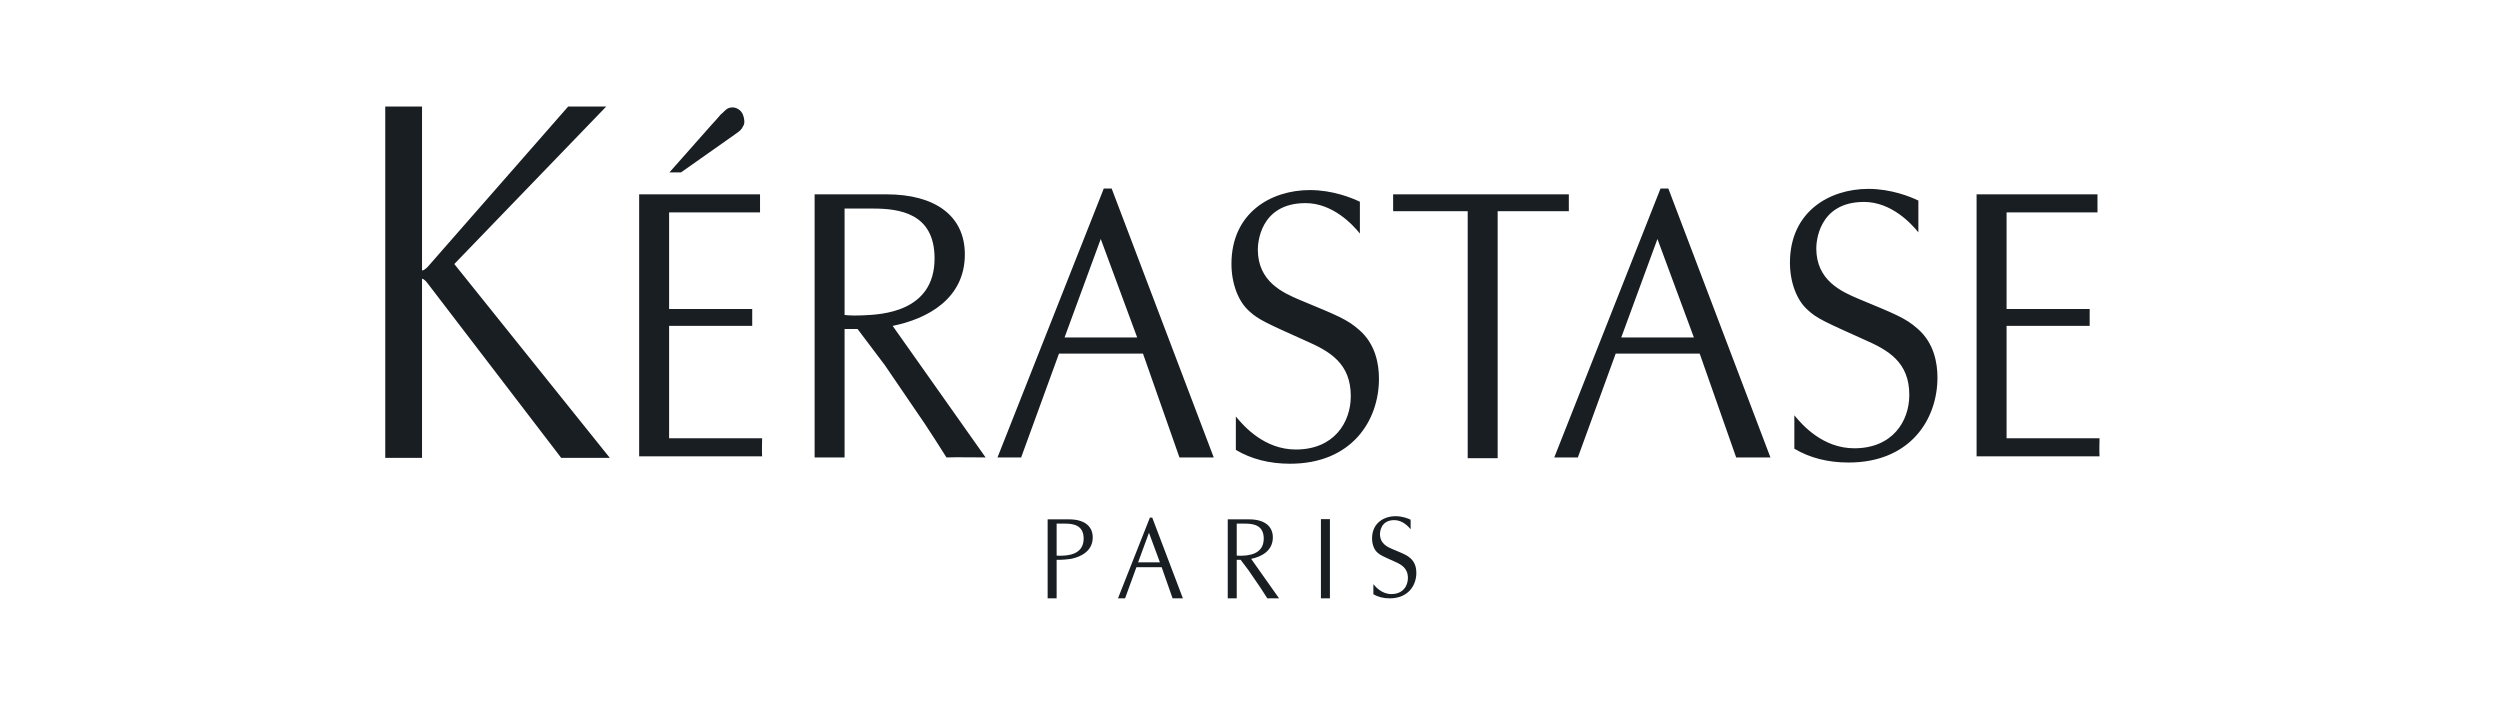
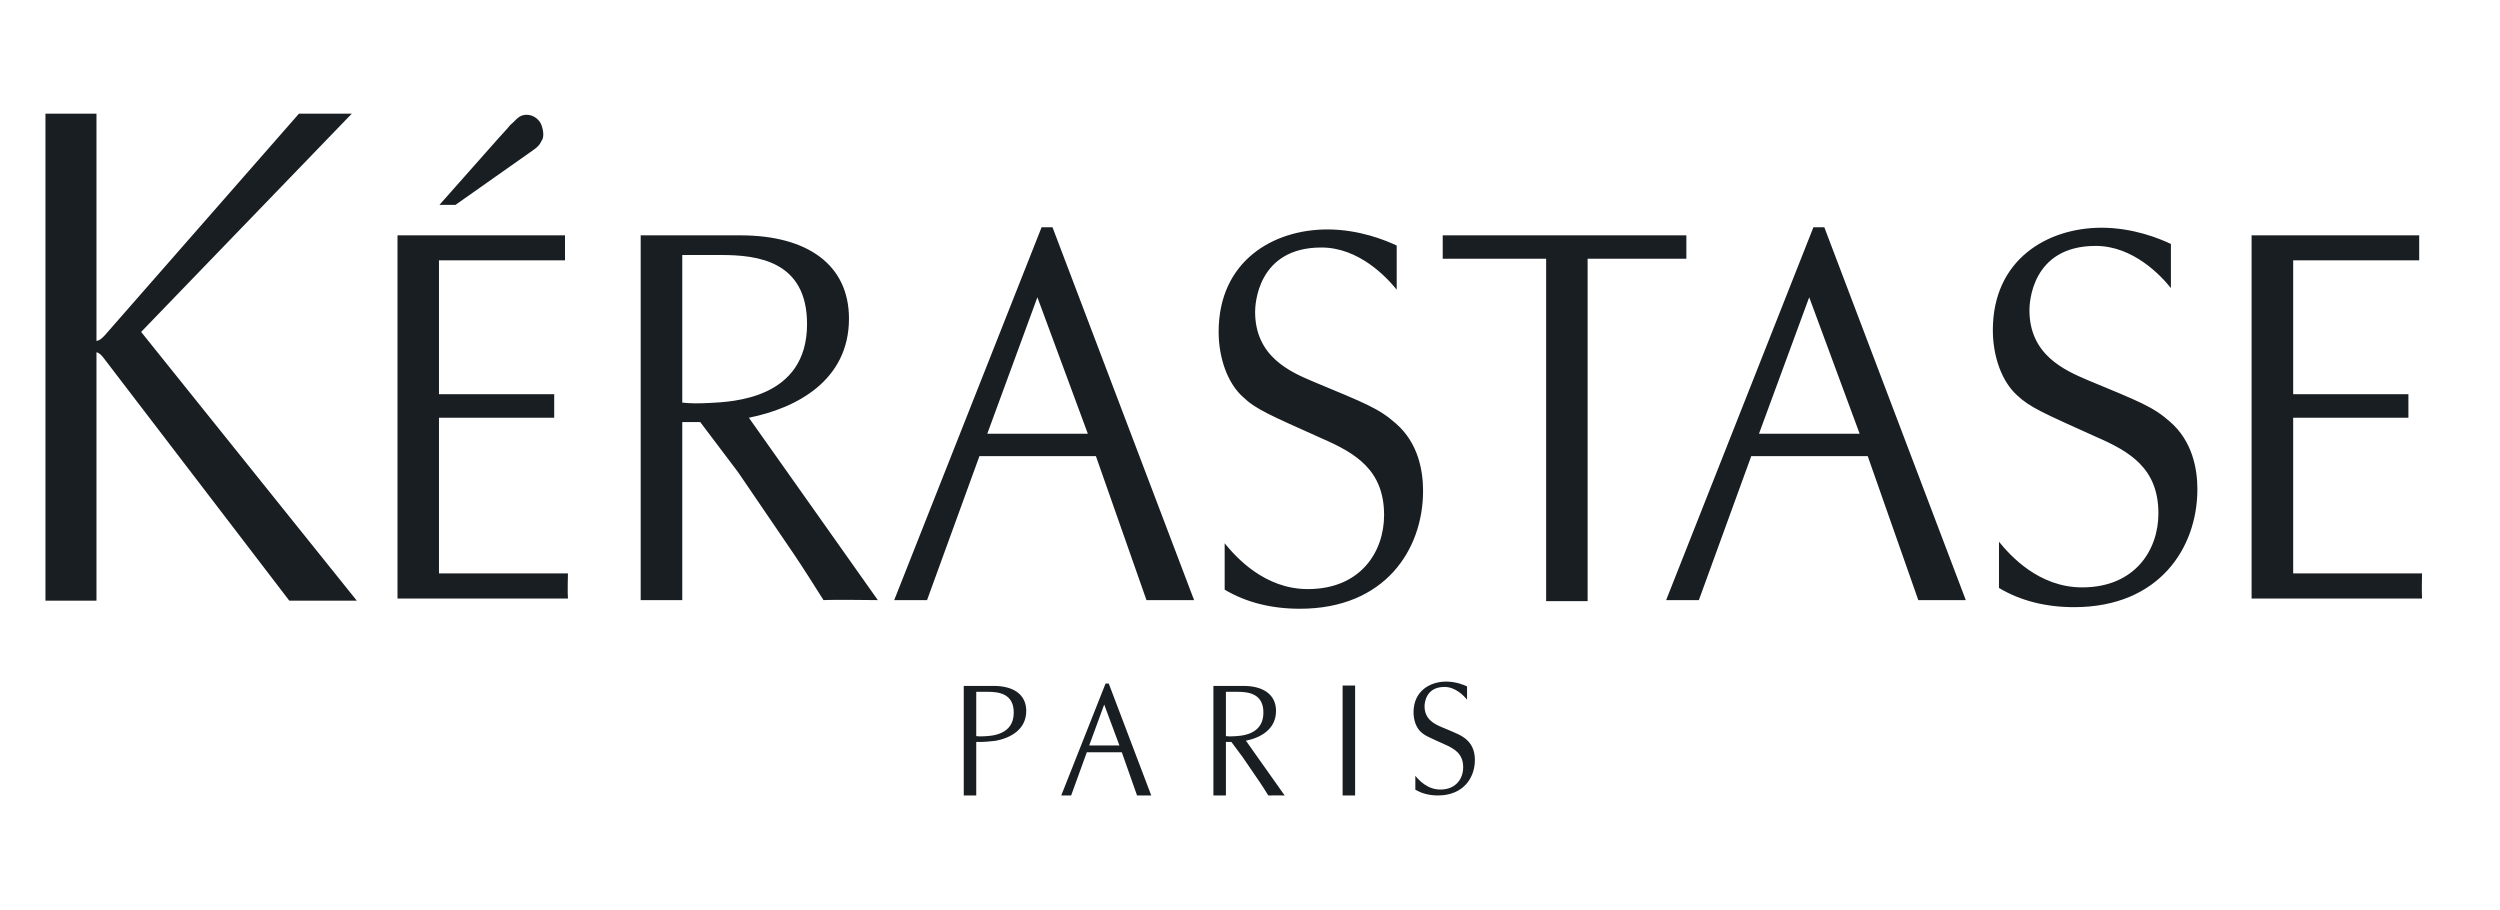
- <svg xmlns="http://www.w3.org/2000/svg" width="305" height="88" viewBox="0 0 305 88" fill="none">
-   <path fill-rule="evenodd" clip-rule="evenodd" d="M83.082 21.033H81.67L86.866 15.163C87.245 14.742 87.575 14.414 87.906 13.992C88.281 13.712 88.572 13.244 89.03 13.145C89.694 12.959 90.482 13.384 90.688 14.134C90.812 14.462 90.901 15.12 90.651 15.399C90.44 15.916 89.988 16.151 89.609 16.435L83.082 21.033ZM202.208 29.156L197.795 41.167H206.653L202.208 29.156ZM215.994 55.809H211.813L207.363 43.142H197.114L192.499 55.809H189.62L202.583 23.003H203.539L215.994 55.809ZM134.292 29.156L129.877 41.167H138.734L134.292 29.156ZM148.077 55.809H143.893L139.444 43.142H129.195L124.579 55.809H121.694L134.661 23.003H135.623L148.077 55.809ZM140.174 64.997L138.849 68.603H141.508L140.174 64.997ZM144.314 73H143.057L141.721 69.196H138.644L137.258 73H136.392L140.286 63.15H140.574L144.314 73ZM256.143 53.465C256.143 53.465 256.102 55.203 256.143 55.671H241.143V23.709H255.893V25.913H244.802V37.694H254.94V39.757H244.802V53.465H256.143ZM92.979 53.465C92.979 53.465 92.933 55.203 92.979 55.671H77.976V23.709H92.724V25.913H81.631V37.694H91.771V39.757H81.631V53.465H92.979ZM225.518 56.429C223.01 56.429 220.789 55.861 218.91 54.741V50.667C219.903 51.887 222.407 54.691 226.228 54.691C230.858 54.691 232.935 51.421 232.935 48.179C232.935 44.205 230.406 42.728 227.467 41.447C222.838 39.359 221.639 38.864 220.513 37.787C219.193 36.615 218.373 34.419 218.373 32.052C218.373 25.828 223.179 23.043 227.941 23.043C230.729 23.043 233.06 23.999 234.042 24.469V28.348C233.16 27.245 230.722 24.636 227.416 24.636C221.753 24.636 221.587 29.714 221.587 30.293C221.587 34.223 224.647 35.569 226.743 36.459C231.251 38.333 232.486 38.799 233.969 40.122C235.951 41.844 236.37 44.293 236.37 46.05C236.37 51.213 233.012 56.429 225.518 56.429ZM169.537 73C168.784 73 168.116 72.83 167.553 72.493V71.27C167.85 71.636 168.603 72.478 169.751 72.478C171.14 72.478 171.765 71.496 171.765 70.523C171.765 69.33 171.005 68.886 170.122 68.502C168.733 67.874 168.372 67.726 168.034 67.403C167.638 67.051 167.391 66.392 167.391 65.681C167.391 63.812 168.835 62.976 170.265 62.976C171.102 62.976 171.802 63.263 172.097 63.404V64.568C171.831 64.237 171.1 63.454 170.107 63.454C168.406 63.454 168.357 64.979 168.357 65.153C168.357 66.332 169.276 66.737 169.904 67.004C171.258 67.567 171.63 67.707 172.075 68.104C172.669 68.621 172.795 69.356 172.795 69.884C172.795 71.434 171.787 73 169.537 73ZM157.387 56.575C154.878 56.575 152.651 56.007 150.774 54.887V50.814C151.771 52.031 154.269 54.84 158.09 54.84C162.725 54.84 164.796 51.569 164.796 48.327C164.796 44.351 162.269 42.874 159.337 41.594C154.703 39.505 153.501 39.01 152.377 37.933C151.057 36.759 150.237 34.565 150.237 32.198C150.237 25.974 155.043 23.188 159.805 23.188C162.594 23.188 164.926 24.143 165.906 24.614V28.493C165.024 27.39 162.586 24.781 159.281 24.781C153.617 24.781 153.454 29.86 153.454 30.436C153.454 34.368 156.511 35.716 158.606 36.605C163.119 38.479 164.354 38.944 165.84 40.266C167.818 41.986 168.234 44.439 168.234 46.196C168.234 51.359 164.876 56.575 157.387 56.575ZM191.397 23.707V25.77H182.714V55.902H179.059V25.77H169.962V23.707H191.397ZM105.447 38.464C107.429 38.365 114.017 38.12 114.017 31.524C114.017 25.969 109.676 25.443 106.46 25.443H103.039V38.427C103.807 38.509 104.458 38.509 105.447 38.464ZM108.904 39.757L120.245 55.809C120.245 55.809 116.211 55.764 115.468 55.809C114.547 54.354 113.717 53.038 112.842 51.725L107.948 44.547L104.62 40.135H103.039V55.809H99.383V23.709H108.154C114.056 23.709 117.711 26.299 117.711 31.037C117.711 36.481 113.096 38.916 108.904 39.757ZM129.632 67.791C130.227 67.762 132.205 67.689 132.205 65.707C132.205 64.04 130.902 63.882 129.936 63.882H128.909V67.781C129.139 67.805 129.335 67.805 129.632 67.791ZM130.67 68.18C130.67 68.18 129.93 68.283 129.383 68.294H128.909V73H127.811V63.362H130.444C132.216 63.362 133.314 64.139 133.314 65.562C133.314 67.197 131.928 67.928 130.67 68.18ZM151.604 67.793C152.2 67.763 154.177 67.689 154.177 65.709C154.177 64.04 152.874 63.883 151.908 63.883H150.881V67.781C151.112 67.806 151.307 67.806 151.604 67.793ZM152.642 68.181L156.048 73C156.048 73 154.836 72.986 154.613 73C154.336 72.564 154.088 72.168 153.825 71.774L152.355 69.619L151.356 68.294H150.881V73H149.784V63.362H152.417C154.189 63.362 155.287 64.14 155.287 65.563C155.287 67.197 153.9 67.928 152.642 68.181ZM55.425 32.212L74.396 55.857H68.465L52.111 34.491C52.111 34.491 51.795 34.054 51.488 34.001V55.857H47V13H51.488V33C51.817 33 52.279 32.443 52.279 32.443L69.314 13H73.958L55.425 32.212ZM161.152 73V63.334H162.249V73H161.152Z" fill="#191E23" />
+ <svg xmlns="http://www.w3.org/2000/svg" width="220" height="80">
+   <g class="layer">
+     <path clip-rule="evenodd" d="m40.08,18.03l-1.41,0l5.2,-5.87c0.37,-0.42 0.71,-0.75 1.04,-1.17c0.37,-0.28 0.66,-0.75 1.12,-0.85c0.66,-0.18 1.45,0.24 1.66,0.99c0.12,0.33 0.21,0.99 -0.04,1.27c-0.21,0.52 -0.66,0.75 -1.04,1.03l-6.53,4.6zm119.13,8.13l-4.42,12.01l8.86,0l-4.44,-12.01zm13.78,26.65l-4.18,0l-4.45,-12.67l-10.25,0l-4.61,12.67l-2.88,0l12.96,-32.81l0.96,0l12.45,32.81zm-81.7,-26.65l-4.41,12.01l8.85,0l-4.44,-12.01zm13.79,26.65l-4.19,0l-4.45,-12.67l-10.25,0l-4.61,12.67l-2.89,0l12.97,-32.81l0.96,0l12.46,32.81zm-7.91,9.19l-1.32,3.6l2.66,0l-1.34,-3.6zm4.14,8l-1.25,0l-1.34,-3.8l-3.08,0l-1.38,3.8l-0.87,0l3.9,-9.85l0.28,0l3.74,9.85zm111.83,-19.54c0,0 -0.04,1.74 0,2.21l-15,0l0,-31.96l14.75,0l0,2.2l-11.09,0l0,11.78l10.14,0l0,2.07l-10.14,0l0,13.7l11.34,0zm-163.16,0c0,0 -0.05,1.74 0,2.21l-15,0l0,-31.96l14.74,0l0,2.2l-11.09,0l0,11.78l10.14,0l0,2.07l-10.14,0l0,13.7l11.35,0zm132.54,2.97c-2.51,0 -4.73,-0.57 -6.61,-1.69l0,-4.07c0.99,1.22 3.5,4.02 7.32,4.02c4.63,0 6.71,-3.27 6.71,-6.51c0,-3.98 -2.53,-5.45 -5.47,-6.73c-4.63,-2.09 -5.83,-2.59 -6.96,-3.66c-1.32,-1.18 -2.14,-3.37 -2.14,-5.74c0,-6.22 4.81,-9.01 9.57,-9.01c2.79,0 5.12,0.96 6.1,1.43l0,3.88c-0.88,-1.1 -3.32,-3.71 -6.62,-3.71c-5.67,0 -5.83,5.07 -5.83,5.65c0,3.93 3.06,5.28 5.15,6.17c4.51,1.87 5.75,2.34 7.23,3.66c1.98,1.72 2.4,4.17 2.4,5.93c0,5.16 -3.36,10.38 -10.85,10.38zm-55.98,16.57c-0.76,0 -1.42,-0.17 -1.99,-0.51l0,-1.22c0.3,0.37 1.05,1.21 2.2,1.21c1.39,0 2.01,-0.98 2.01,-1.96c0,-1.19 -0.76,-1.63 -1.64,-2.02c-1.39,-0.63 -1.75,-0.77 -2.09,-1.1c-0.39,-0.35 -0.64,-1.01 -0.64,-1.72c0,-1.87 1.45,-2.7 2.87,-2.7c0.84,0 1.54,0.28 1.84,0.42l0,1.17c-0.27,-0.33 -1,-1.12 -1.99,-1.12c-1.7,0 -1.75,1.53 -1.75,1.7c0,1.18 0.92,1.59 1.54,1.85c1.36,0.57 1.73,0.71 2.17,1.1c0.6,0.52 0.72,1.26 0.72,1.78c0,1.55 -1,3.12 -3.25,3.12zm-12.15,-16.43c-2.51,0 -4.74,-0.56 -6.62,-1.68l0,-4.08c1,1.22 3.5,4.03 7.32,4.03c4.63,0 6.71,-3.27 6.71,-6.51c0,-3.98 -2.53,-5.46 -5.46,-6.74c-4.64,-2.08 -5.84,-2.58 -6.96,-3.66c-1.32,-1.17 -2.14,-3.37 -2.14,-5.73c0,-6.23 4.8,-9.01 9.57,-9.01c2.78,0 5.12,0.95 6.1,1.42l0,3.88c-0.89,-1.1 -3.32,-3.71 -6.63,-3.71c-5.66,0 -5.83,5.08 -5.83,5.66c0,3.93 3.06,5.28 5.16,6.16c4.51,1.88 5.74,2.34 7.23,3.67c1.98,1.72 2.39,4.17 2.39,5.93c0,5.16 -3.35,10.37 -10.84,10.37zm34.01,-32.86l0,2.06l-8.69,0l0,30.13l-3.65,0l0,-30.13l-9.1,0l0,-2.06l21.44,0zm-85.95,14.75c1.98,-0.1 8.57,-0.34 8.57,-6.94c0,-5.55 -4.34,-6.08 -7.56,-6.08l-3.42,0l0,12.99c0.77,0.08 1.42,0.08 2.41,0.03zm3.45,1.3l11.35,16.05c0,0 -4.04,-0.05 -4.78,0c-0.92,-1.46 -1.75,-2.77 -2.63,-4.08l-4.89,-7.18l-3.33,-4.41l-1.58,0l0,15.67l-3.66,0l0,-32.1l8.77,0c5.91,0 9.56,2.59 9.56,7.33c0,5.44 -4.61,7.88 -8.81,8.72zm20.73,28.03c0.6,-0.03 2.58,-0.1 2.58,-2.08c0,-1.67 -1.31,-1.83 -2.27,-1.83l-1.03,0l0,3.9c0.23,0.03 0.43,0.03 0.72,0.01zm1.04,0.39c0,0 -0.74,0.1 -1.29,0.11l-0.47,0l0,4.71l-1.1,0l0,-9.64l2.63,0c1.78,0 2.87,0.78 2.87,2.2c0,1.64 -1.38,2.37 -2.64,2.62zm20.93,-0.39c0.6,-0.03 2.58,-0.1 2.58,-2.08c0,-1.67 -1.31,-1.83 -2.27,-1.83l-1.03,0l0,3.9c0.23,0.03 0.43,0.03 0.72,0.01zm1.04,0.39l3.41,4.82c0,0 -1.21,-0.01 -1.44,0c-0.27,-0.44 -0.52,-0.83 -0.79,-1.23l-1.47,-2.15l-0.99,-1.33l-0.48,0l0,4.71l-1.1,0l0,-9.64l2.64,0c1.77,0 2.87,0.78 2.87,2.2c0,1.64 -1.39,2.37 -2.65,2.62zm-97.22,-35.97l18.98,23.65l-5.94,0l-16.35,-21.37c0,0 -0.31,-0.44 -0.62,-0.49l0,21.86l-4.49,0l0,-42.86l4.49,0l0,20c0.33,0 0.79,-0.56 0.79,-0.56l17.03,-19.44l4.65,0l-18.54,19.21zm105.73,40.79l0,-9.67l1.1,0l0,9.67l-1.1,0z" fill="#191E23" fill-rule="evenodd" id="svg_1" />
+   </g>
</svg>
